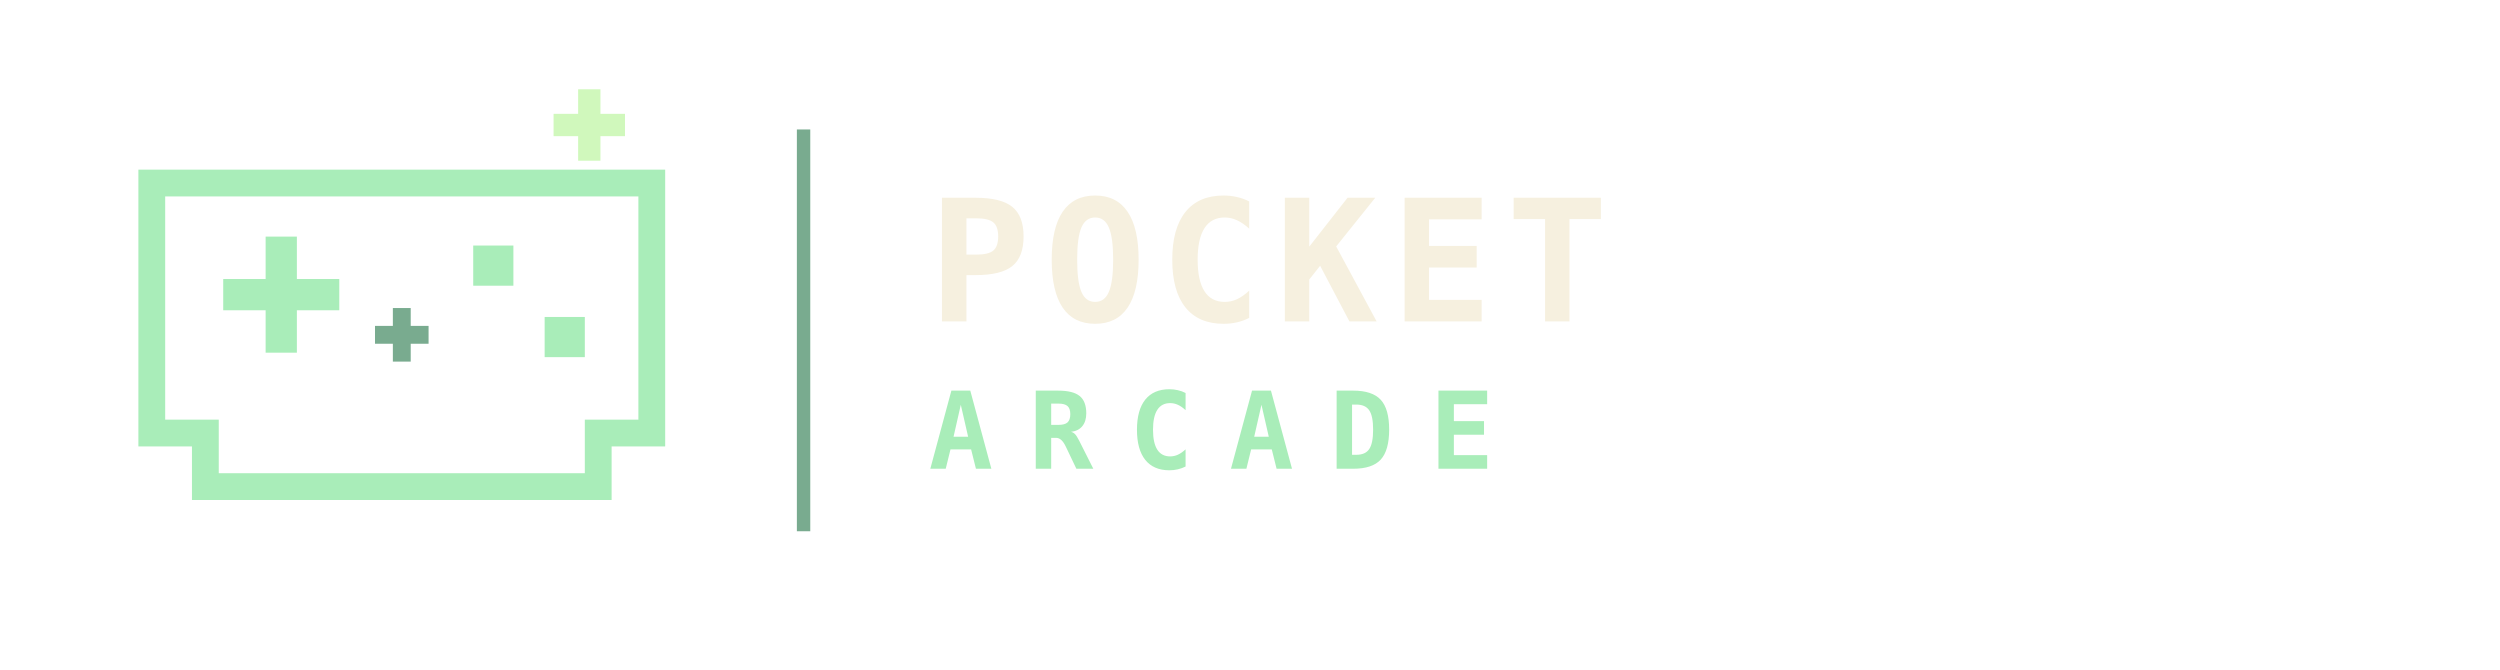
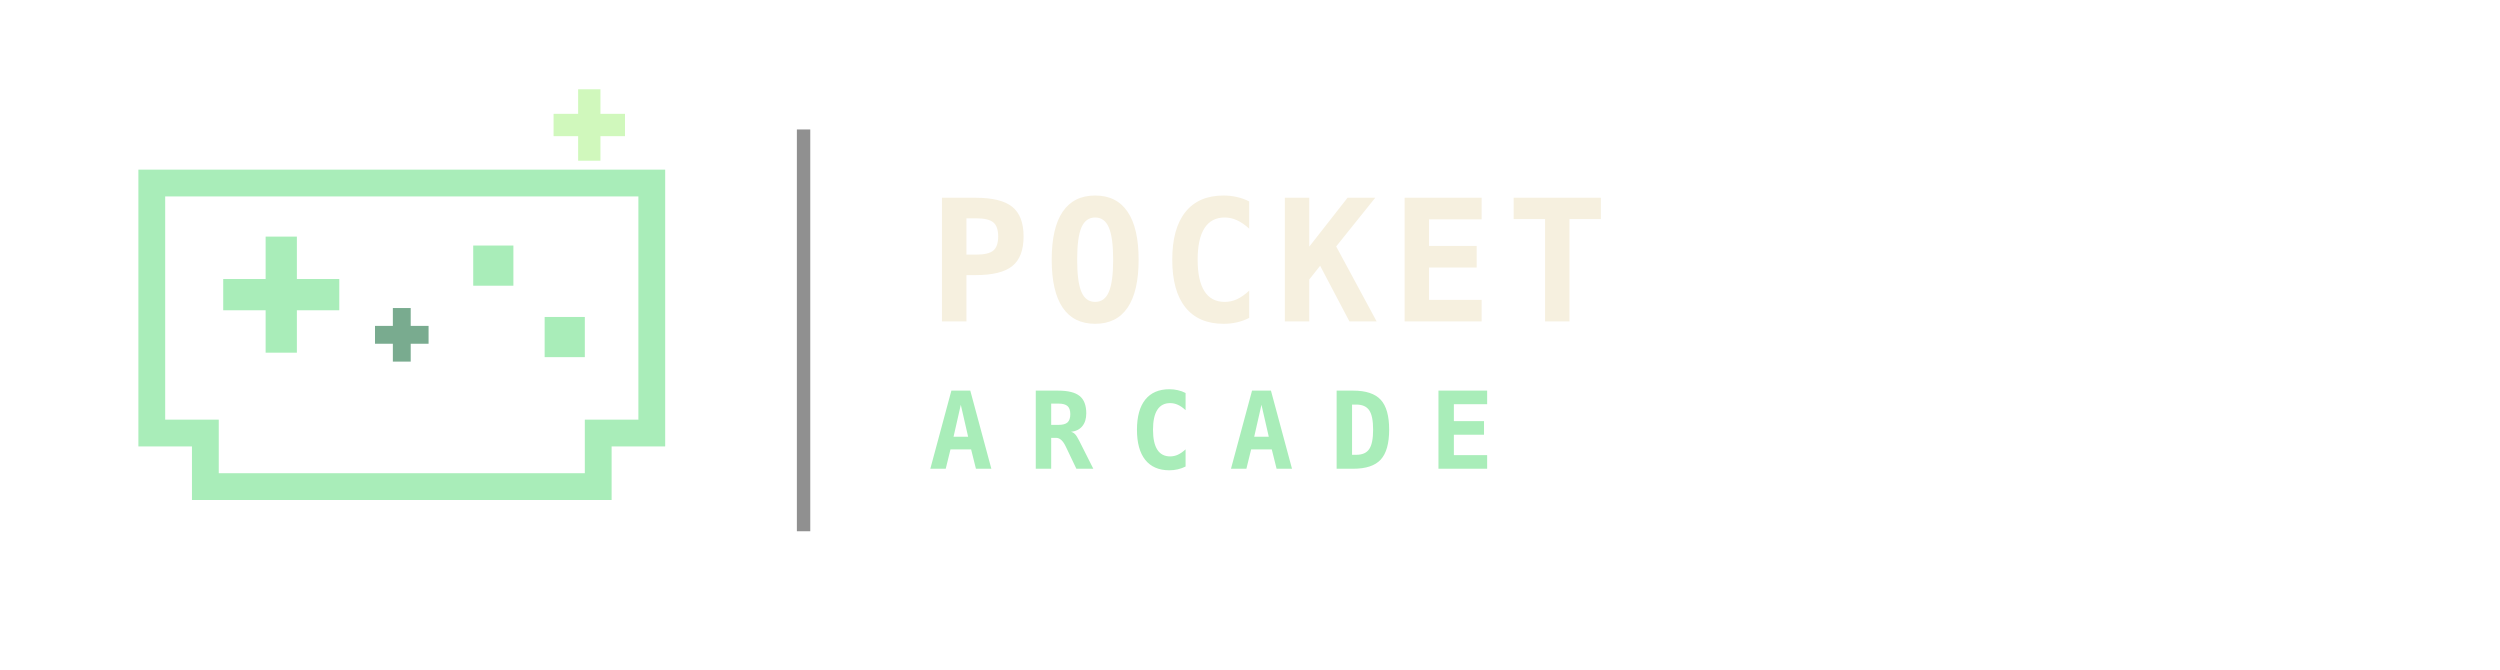
<svg xmlns="http://www.w3.org/2000/svg" viewBox="0 0 560 150" role="img" aria-label="Pocket Arcade">
  <g transform="translate(90 72)" fill="none" stroke="#a9edb9" stroke-width="6">
    <path d="M-56-31h112v56H44v12h-88V25h-12z" />
    <path d="M-40-6h26m-13-13V7" stroke-width="7" />
    <path d="M16-17h9v9h-9zm16 16h9v9h-9z" fill="#a9edb9" stroke="none" />
    <path d="M-6 3h12M0-3v12" stroke="#79ab8f" stroke-width="4" />
    <path d="M42-52v16m-8-8h16" stroke="#d0f8bc" stroke-width="5" />
  </g>
-   <path d="M180 29v90" stroke="#79ab8f" stroke-width="3" />
+   <path d="M180 29v90" stroke="#909090" stroke-width="3" />
  <g font-family="monospace" font-weight="bold">
    <text x="208" y="72" fill="#f6f0df" font-size="38" letter-spacing="3">POCKET</text>
    <text x="208" y="105" fill="#a9edb9" font-size="24" letter-spacing="8">ARCADE</text>
  </g>
</svg>
